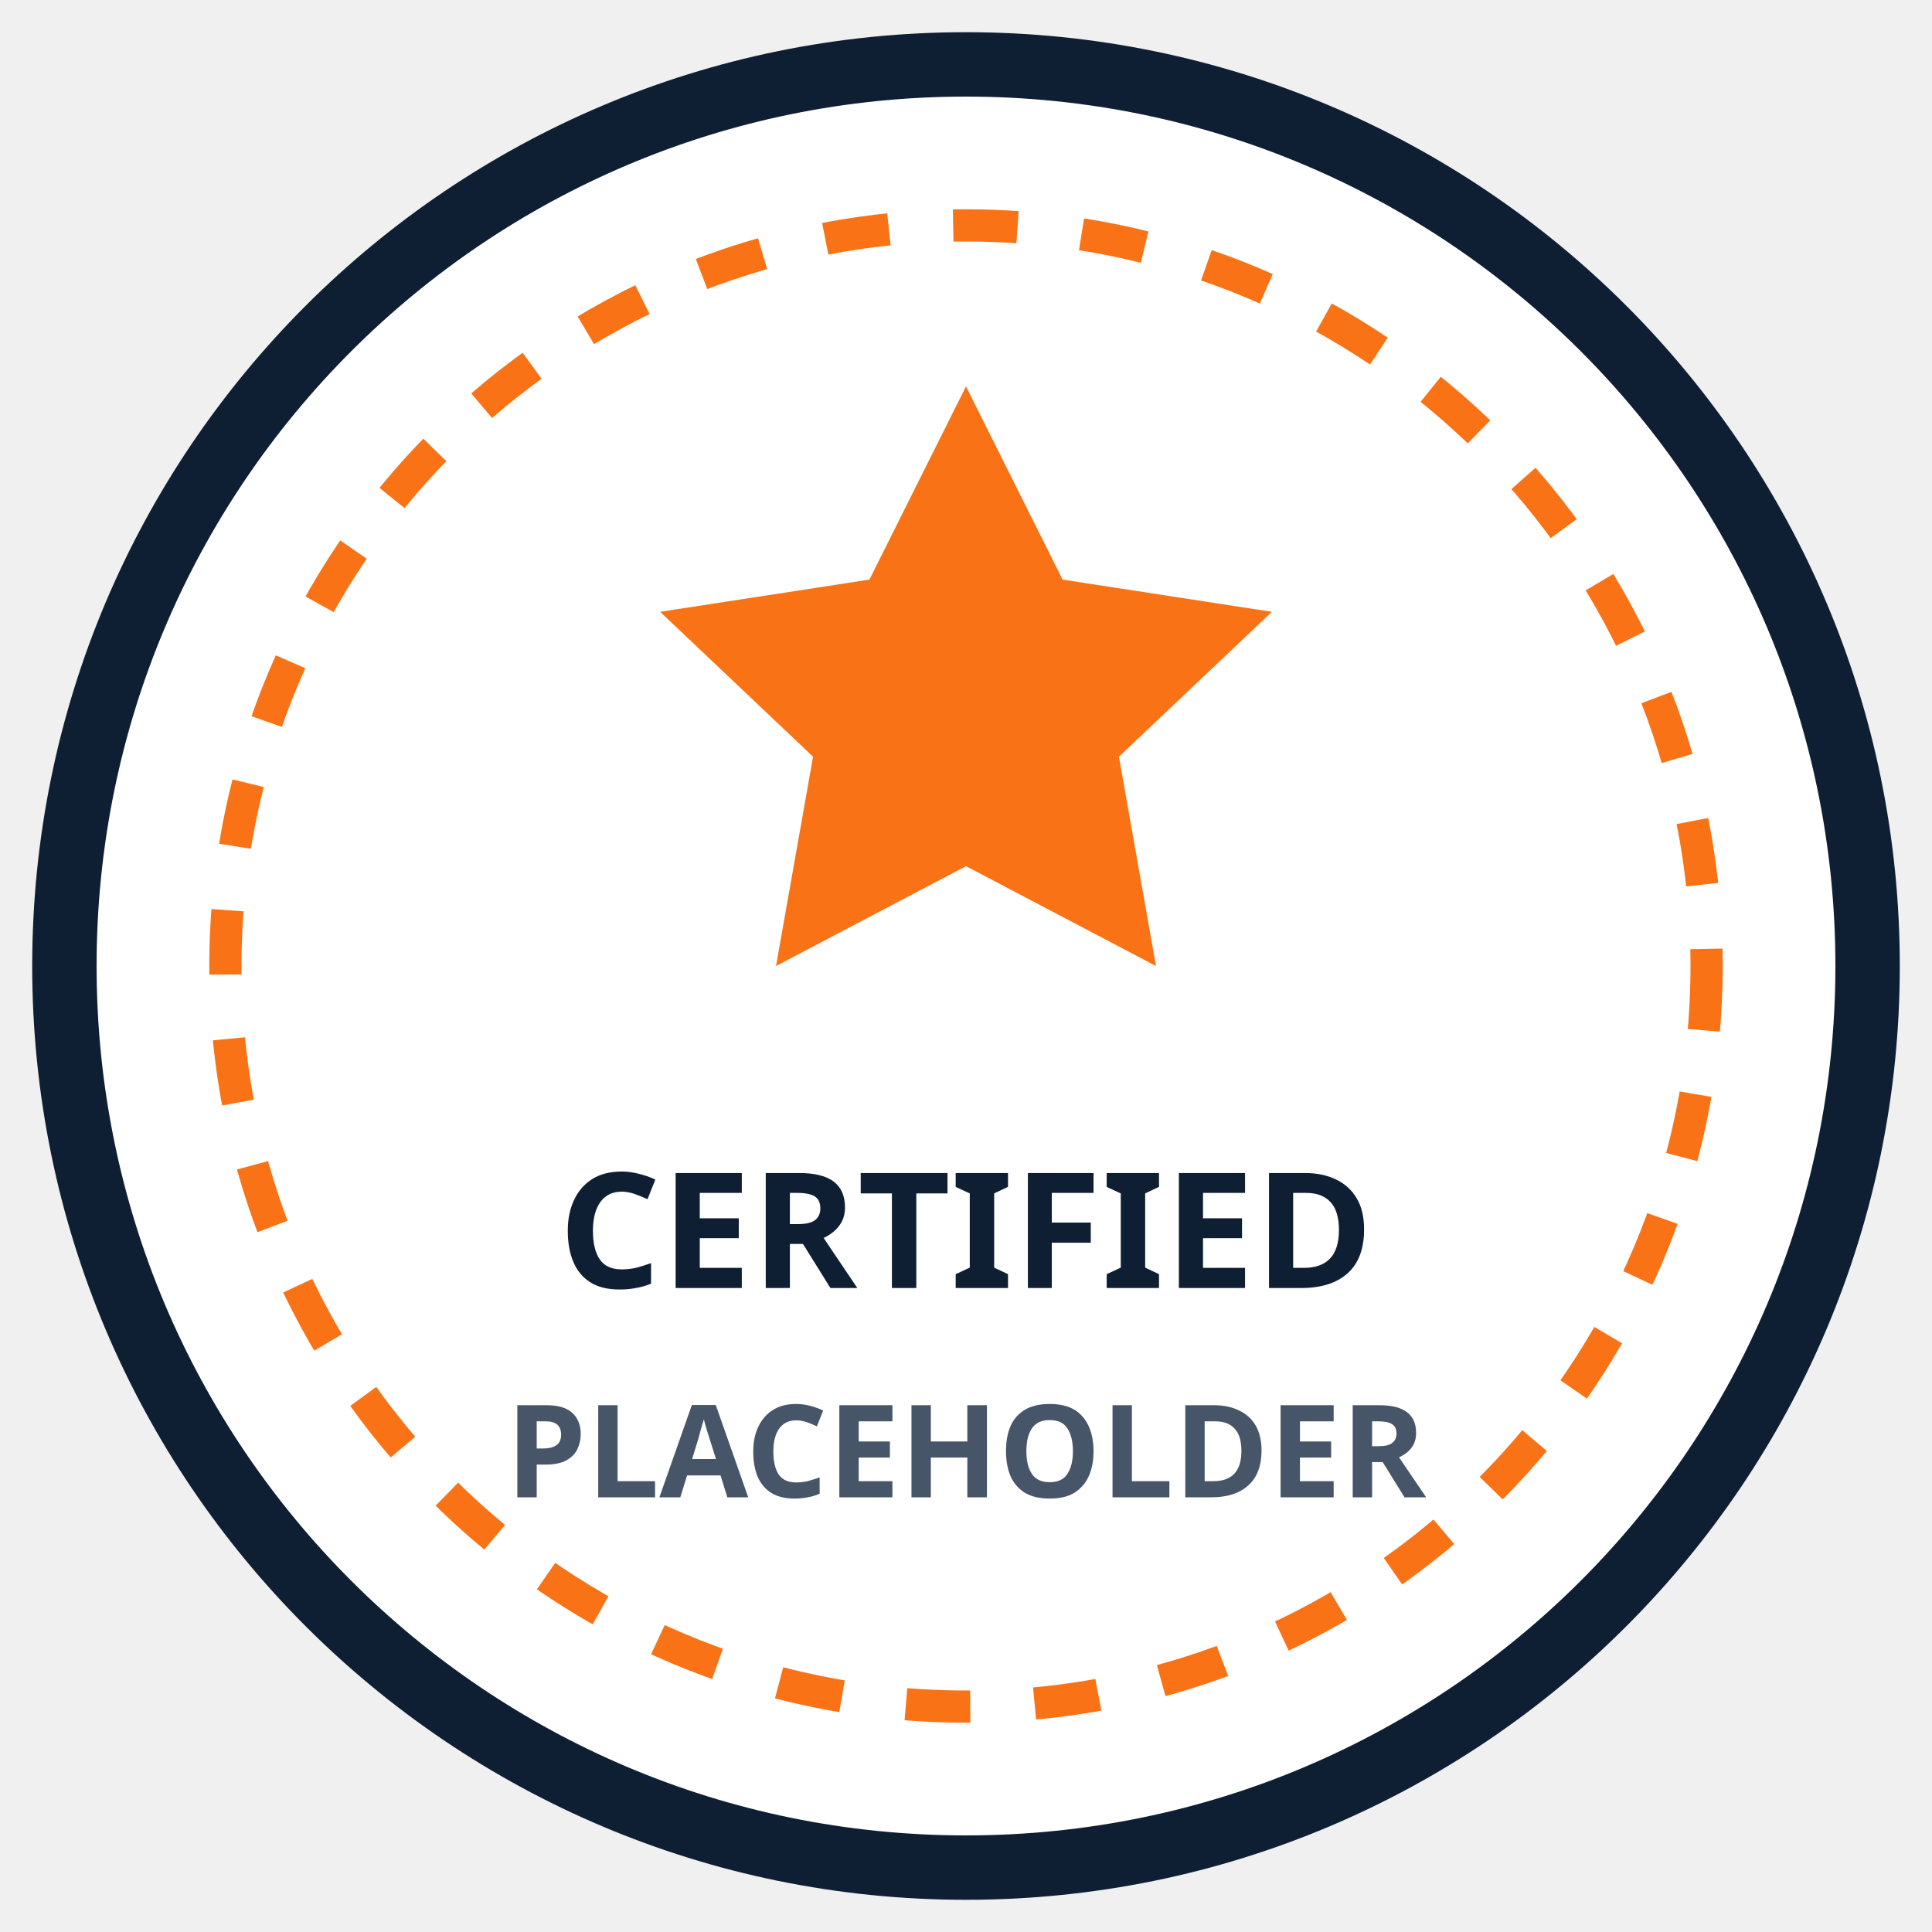
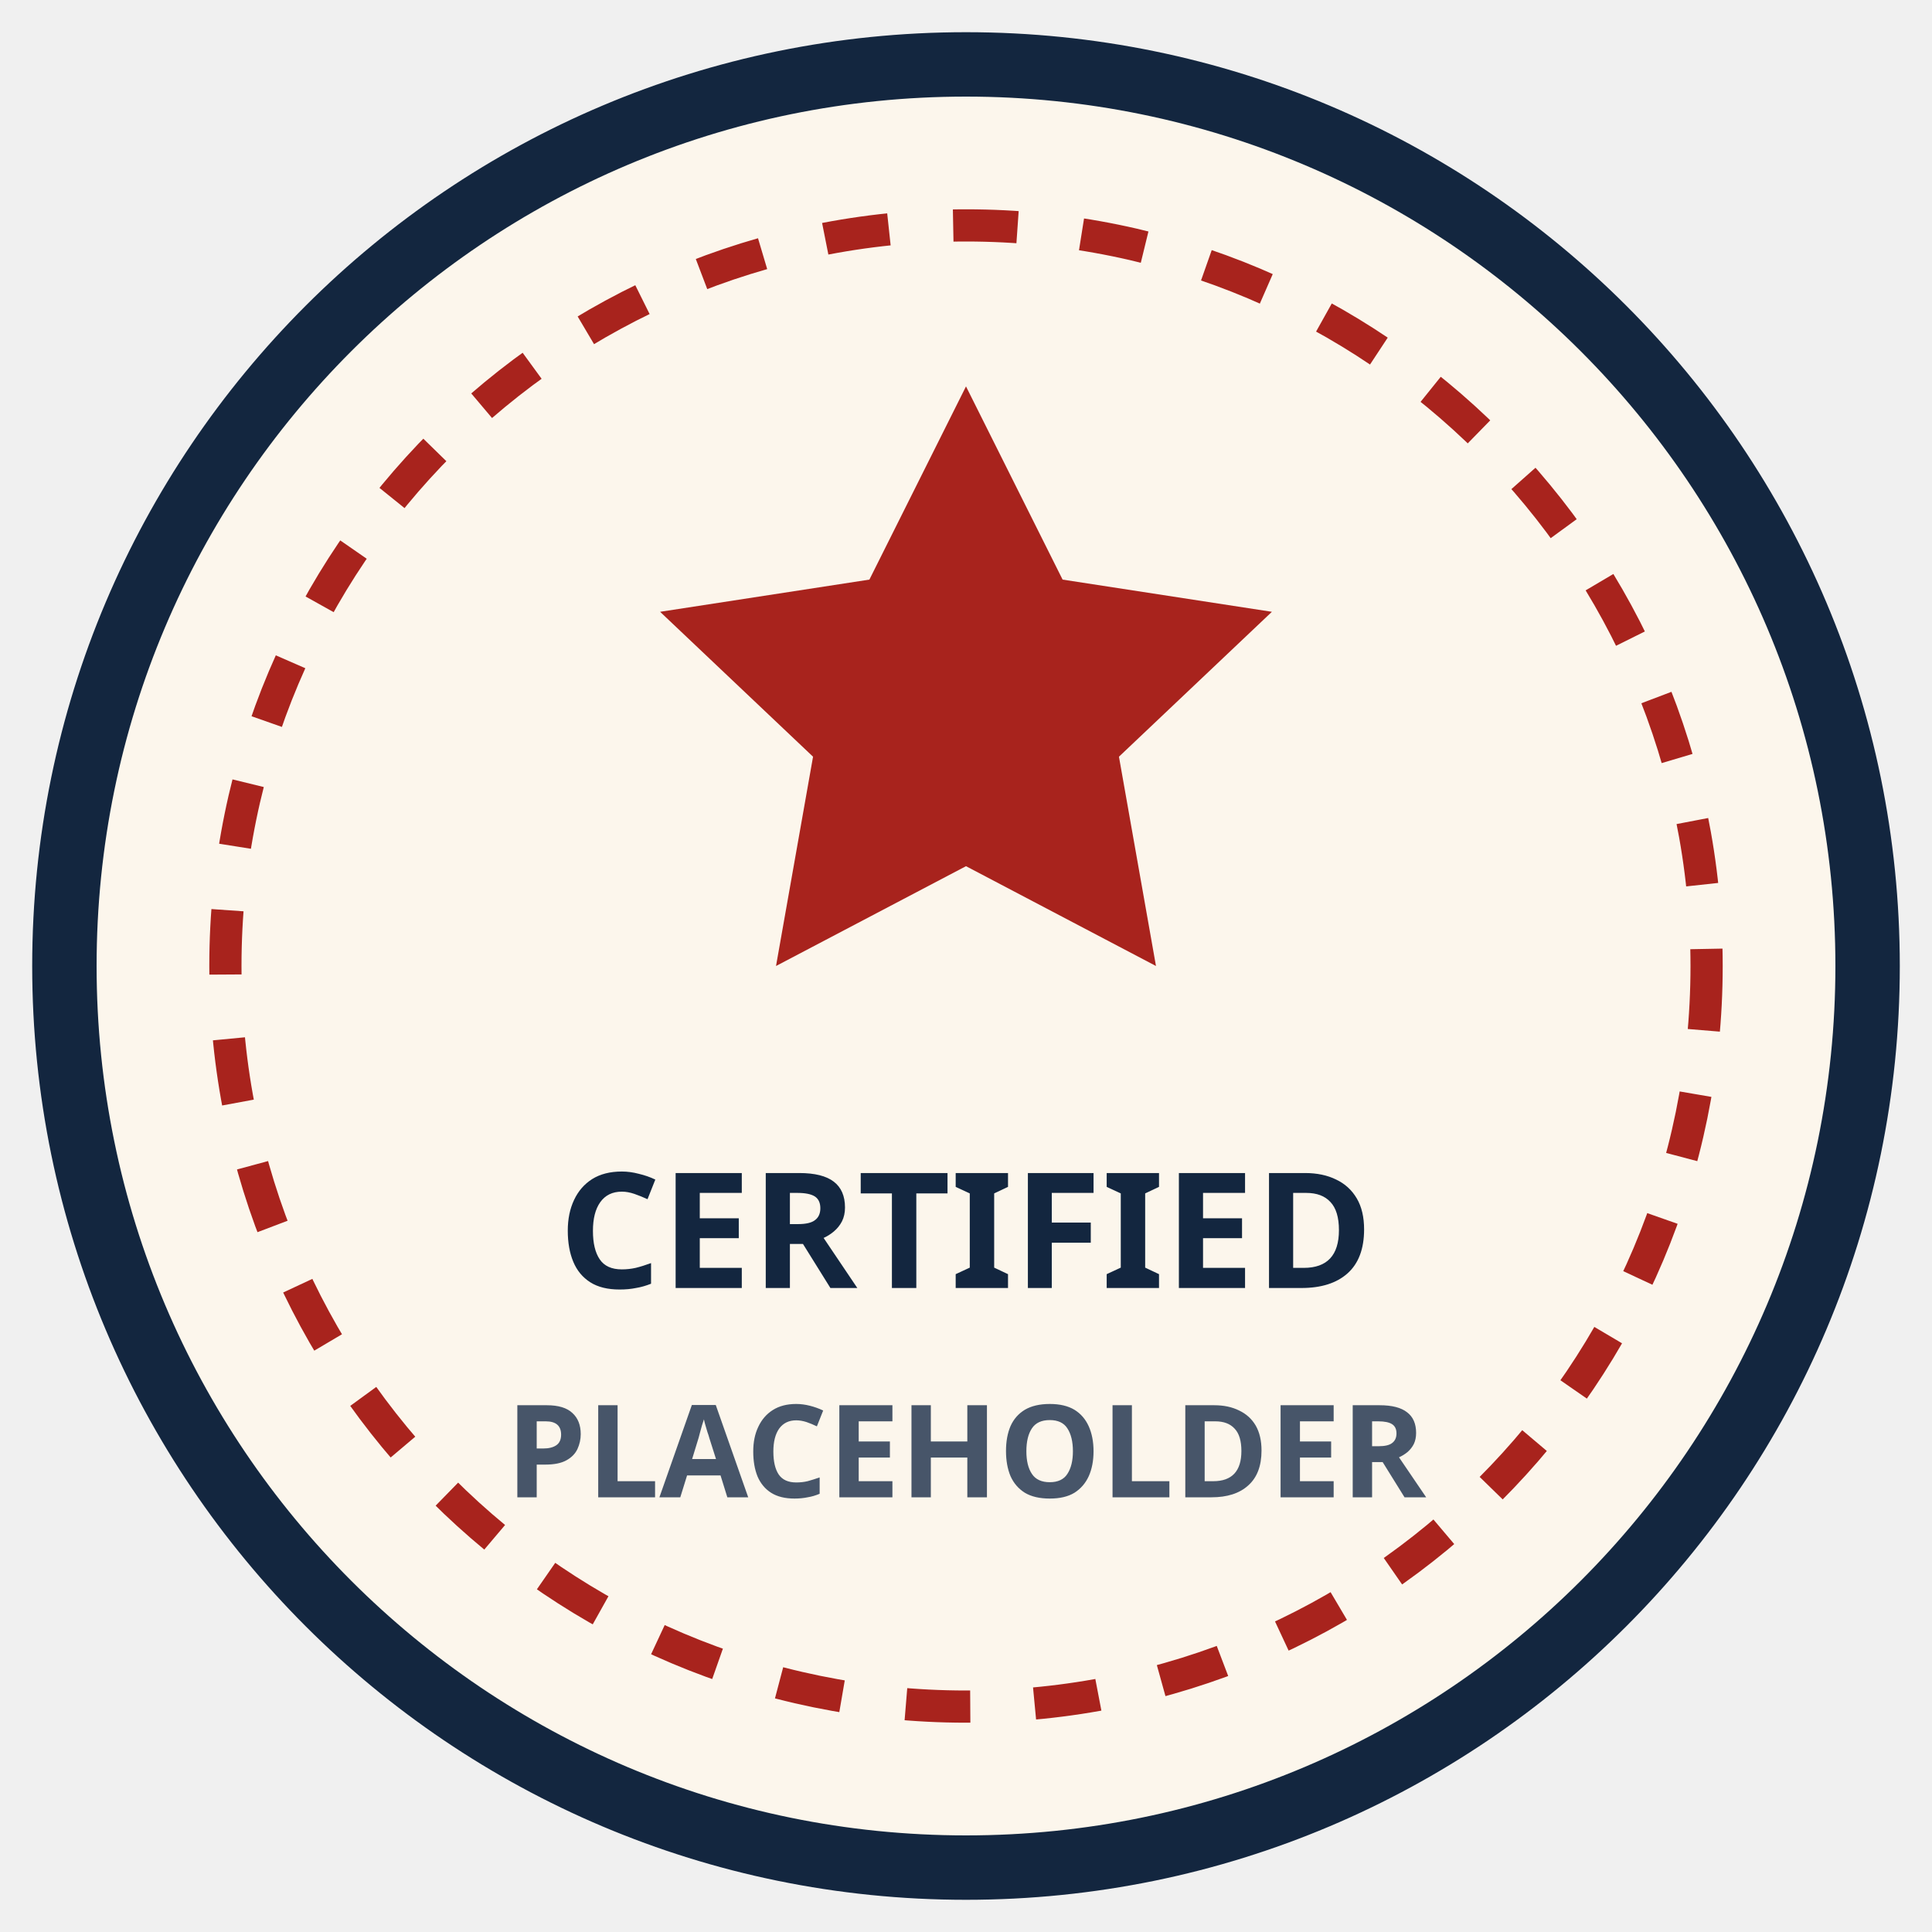
<svg xmlns="http://www.w3.org/2000/svg" width="120" height="120" viewBox="0 0 120 120" role="img" aria-label="Badge placeholder: CERTIFIED PLACEHOLDER">
-   <circle cx="60" cy="60" r="56" fill="#ffffff" stroke="#0f1f33" stroke-width="4" />
-   <circle cx="60" cy="60" r="46" fill="none" stroke="#f97316" stroke-width="2" stroke-dasharray="4 4" />
-   <path d="M60 24 l6 12 13 2 -9.5 9 2.3 13 -11.8 -6.2 -11.8 6.2 2.3 -13 -9.5 -9 13 -2 Z" fill="#f97316" />
-   <text x="60" y="80" fill="#0f1f33" font-family="system-ui, sans-serif" font-size="10" font-weight="800" text-anchor="middle">CERTIFIED</text>
+   <circle cx="60" cy="60" r="56" fill="#fcf6ec" stroke="#13263f" stroke-width="4" />
+   <circle cx="60" cy="60" r="46" fill="none" stroke="#a8231d" stroke-width="2" stroke-dasharray="4 4" />
+   <path d="M60 24 l6 12 13 2 -9.5 9 2.3 13 -11.8 -6.2 -11.8 6.2 2.3 -13 -9.5 -9 13 -2 Z" fill="#a8231d" />
+   <text x="60" y="80" fill="#13263f" font-family="system-ui, sans-serif" font-size="10" font-weight="800" text-anchor="middle">CERTIFIED</text>
  <text x="60" y="93" fill="#475569" font-family="system-ui, sans-serif" font-size="8" font-weight="600" text-anchor="middle">PLACEHOLDER</text>
</svg>
